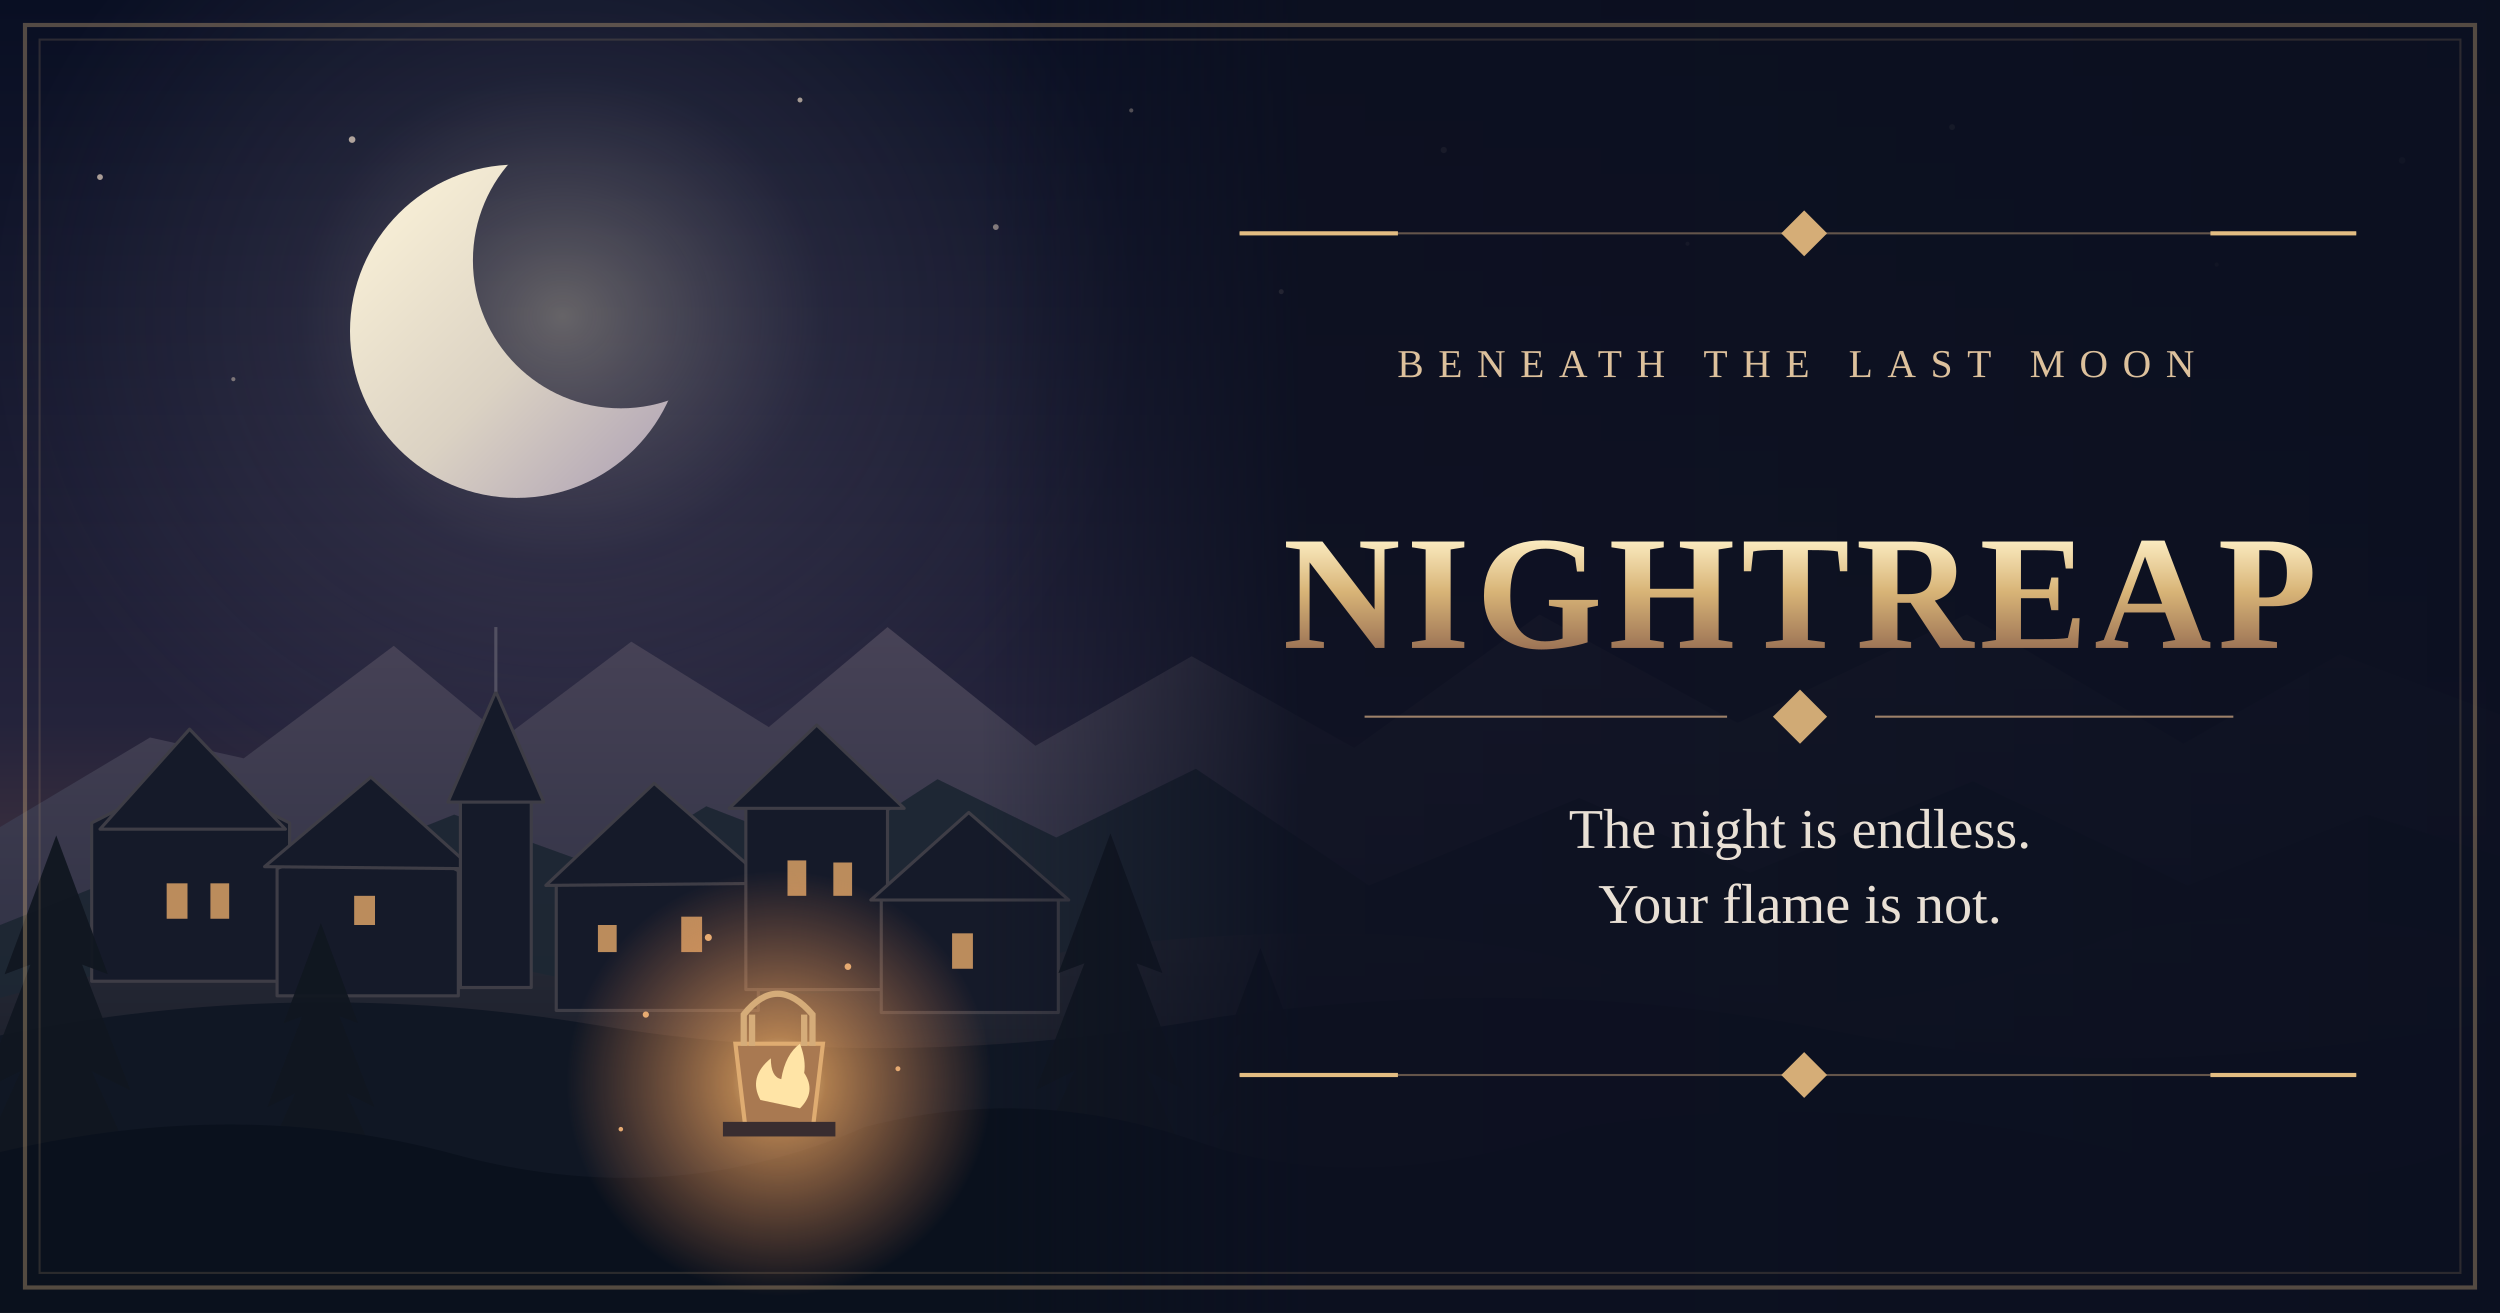
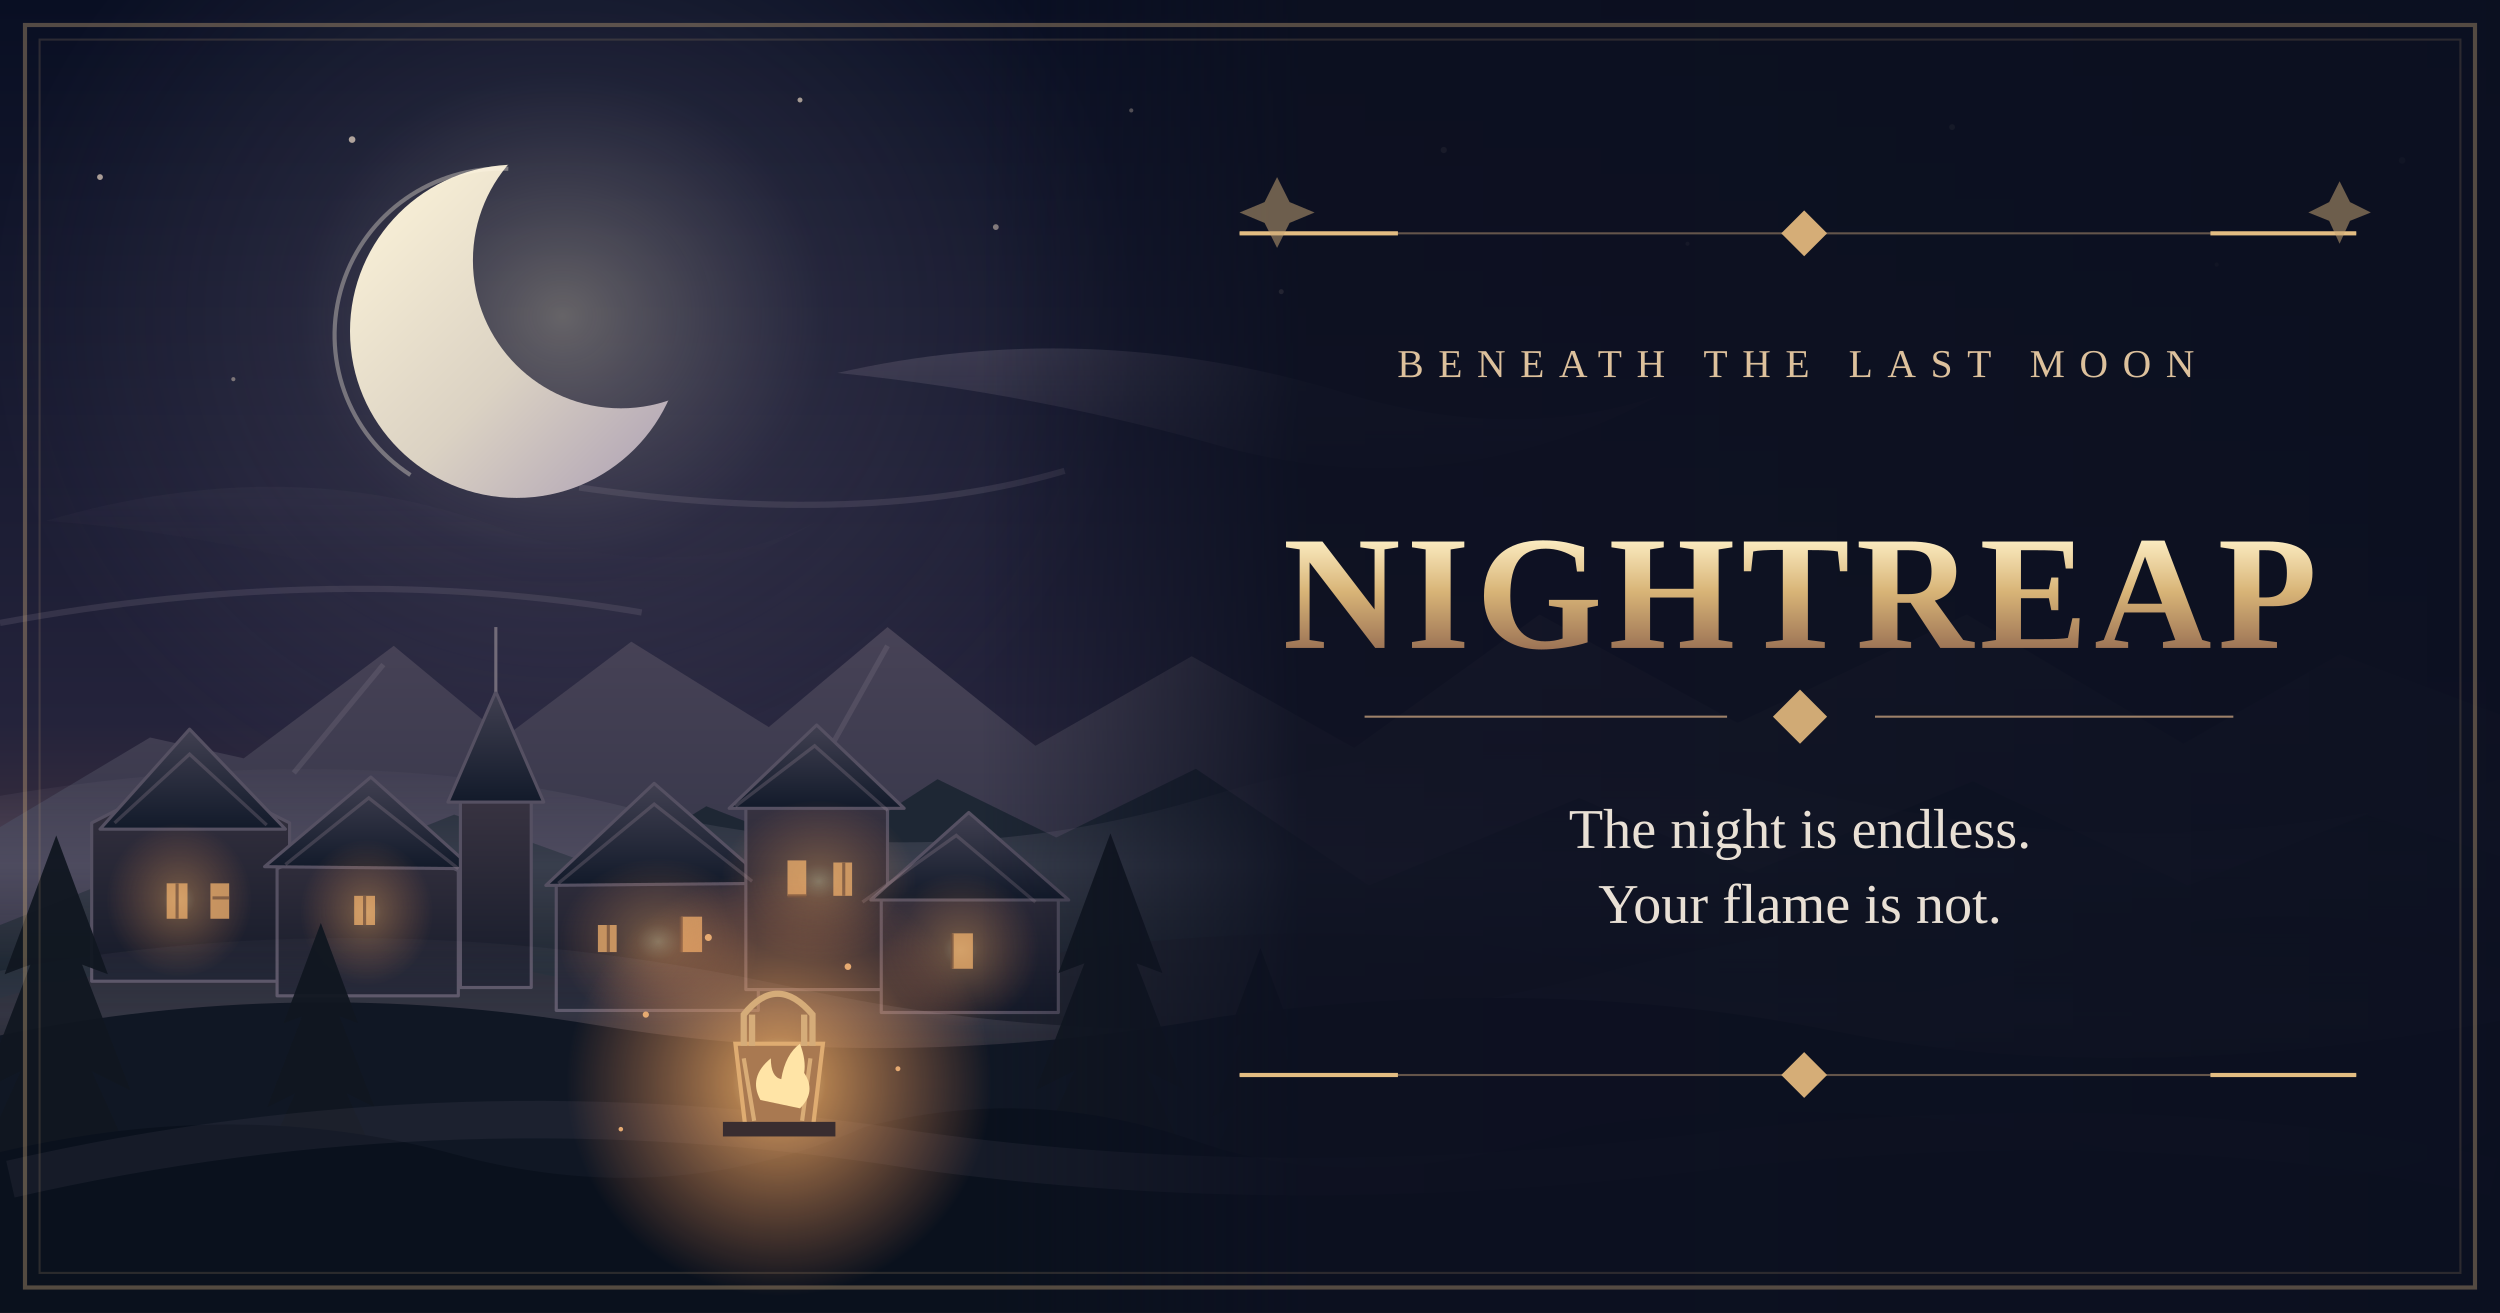
<svg xmlns="http://www.w3.org/2000/svg" width="1200" height="630" viewBox="0 0 1200 630" role="img" aria-label="Nightreap: Beneath the Last Moon. A crescent moon glows above a village beneath the endless night.">
  <defs>
    <linearGradient id="sky" x2="0" y2="1">
      <stop stop-color="#090f23" />
      <stop offset=".55" stop-color="#24233b" />
      <stop offset="1" stop-color="#825345" />
    </linearGradient>
    <radialGradient id="moonlight">
      <stop stop-color="#e4d9c1" stop-opacity=".39" />
      <stop offset=".46" stop-color="#a295ac" stop-opacity=".12" />
      <stop offset="1" stop-color="#a295ac" stop-opacity="0" />
    </radialGradient>
    <linearGradient id="silver" x1="0" y1="0" x2="1" y2="1">
      <stop stop-color="#fff6db" />
      <stop offset=".55" stop-color="#dbd2c3" />
      <stop offset="1" stop-color="#a99cb3" />
    </linearGradient>
    <linearGradient id="peaks" x2="0" y2="1">
      <stop stop-color="#484357" />
      <stop offset="1" stop-color="#1a2234" />
    </linearGradient>
    <linearGradient id="ground" x2="0" y2="1">
      <stop stop-color="#282b37" />
      <stop offset="1" stop-color="#090d19" />
    </linearGradient>
    <linearGradient id="ink" x1="0" x2="1">
      <stop stop-color="#0d1121" stop-opacity="0" />
      <stop offset=".21" stop-color="#0c1020" stop-opacity=".88" />
      <stop offset="1" stop-color="#0b1020" stop-opacity=".96" />
    </linearGradient>
    <linearGradient id="gold" x1="0" y1="0" x2="0" y2="1">
      <stop stop-color="#fbebc0" />
      <stop offset=".47" stop-color="#d8b477" />
      <stop offset="1" stop-color="#9c7355" />
    </linearGradient>
    <radialGradient id="fire">
      <stop stop-color="#ffe6a5" stop-opacity=".95" />
      <stop offset=".22" stop-color="#f4aa60" stop-opacity=".69" />
      <stop offset="1" stop-color="#e98753" stop-opacity="0" />
    </radialGradient>
+     <linearGradient id="mist" x2="0" y2="1">
+       <stop stop-color="#bcb0be" stop-opacity="0" />
+       <stop offset=".52" stop-color="#aaa0b6" stop-opacity=".19" />
+       <stop offset="1" stop-color="#c8a7ab" stop-opacity="0" />
+     </linearGradient>
+     <linearGradient id="cloud" x2="0" y2="1">
+       <stop stop-color="#b7a9ba" stop-opacity=".19" />
+       <stop offset="1" stop-color="#211d35" stop-opacity=".02" />
+     </linearGradient>
+     <linearGradient id="stone" x2="0" y2="1">
+       <stop stop-color="#383341" />
+       <stop offset="1" stop-color="#151a29" />
+     </linearGradient>
+     <linearGradient id="roof" x2="0" y2="1">
+       <stop stop-color="#414051" />
+       <stop offset="1" stop-color="#121a2a" />
+     </linearGradient>
    <mask id="crescent">
      <rect width="1200" height="630" fill="white" />
      <circle cx="298" cy="125" r="71" fill="black" />
    </mask>
    <path id="pine" d="M0 0 16 43 8 40 23 79 11 73 30 115-30 115-11 73-23 79-8 40-16 43Z" />
  </defs>
  <rect width="1200" height="630" fill="url(#sky)" />
  <ellipse cx="270" cy="152" rx="274" ry="257" fill="url(#moonlight)" />
  <g fill="#e9d6c3">
    <circle cx="48" cy="85" r="1.4" opacity=".7" />
    <circle cx="112" cy="182" r="1" opacity=".45" />
    <circle cx="169" cy="67" r="1.6" opacity=".72" />
    <circle cx="384" cy="48" r="1.2" opacity=".67" />
    <circle cx="478" cy="109" r="1.4" opacity=".53" />
    <circle cx="543" cy="53" r="1" opacity=".54" />
    <circle cx="615" cy="140" r="1.2" opacity=".6" />
    <circle cx="693" cy="72" r="1.5" opacity=".5" />
    <circle cx="810" cy="117" r="1" opacity=".45" />
    <circle cx="937" cy="61" r="1.4" opacity=".6" />
    <circle cx="1064" cy="127" r="1" opacity=".45" />
    <circle cx="1153" cy="77" r="1.6" opacity=".55" />
  </g>
+   <path d="M22 250q120-35 222 5 84 27 147-4-89 51-192 32-94-27-177-33Zm380-71q118-27 238 8 85 27 156 3-99 53-207 25-90-26-187-36Z" fill="url(#cloud)" />
+   <path d="M0 299q163-30 308-5m-30-60q138 20 233-8" fill="none" stroke="#afa0ae" stroke-width="3" stroke-opacity=".15" />
  <circle cx="248" cy="159" r="80" fill="url(#silver)" mask="url(#crescent)" />
+   <path d="M244 81a80 80 0 0 0-47 147" fill="none" stroke="#fff7e5" stroke-width="2" stroke-opacity=".35" />
  <path d="M0 397 72 354 117 364 189 310 242 354 303 308 369 349 426 301 497 358 572 315 650 359 739 295 834 347 944 295 1048 357 1123 314 1200 343V630H0Z" fill="url(#peaks)" />
+   <path d="m184 319-43 52m285-61-28 50" fill="none" stroke="#aca0ad" stroke-opacity=".16" stroke-width="2.5" />
  <path d="M0 444 108 401 153 417 218 391 290 417 339 387 396 409 450 374 507 402 574 369 657 425 758 383 840 419 947 375 1050 425 1136 391 1200 411V630H0Z" fill="#1c2532" opacity=".91" />
+   <path d="M0 382q167-28 299 5 146 37 282-5 135-41 276-5 183 47 343-3v93H0Z" fill="url(#mist)" />
  <path d="M0 479Q139 441 258 467T514 456Q681 435 782 469T1019 447Q1124 429 1200 457V630H0Z" fill="url(#ground)" />
-   <g fill="#151a29" stroke="#3e3d46" stroke-width="1.5" stroke-linejoin="round">
+   <g fill="url(#stone)" stroke="#555062" stroke-width="1.5" stroke-linejoin="round">
    <path d="M44 471V395l47-24 48 24v76Z" />
-     <path d="M48 398 91 350l46 48Z" />
+     <path d="M48 398 91 350l46 48Z" fill="url(#roof)" />
    <path d="M133 478V417l45-22 42 23v60Z" />
-     <path d="m127 416 51-43 49 44Z" />
+     <path d="m127 416 51-43 49 44Z" fill="url(#roof)" />
    <path d="M221 474V384h34v90Z" />
-     <path d="m215 385 23-53 23 53Z" />
-     <path d="M238 332v-31" stroke="#525061" />
+     <path d="m215 385 23-53 23 53Z" fill="url(#roof)" />
+     <path d="M238 332v-31" stroke="#726b78" />
    <path d="M267 485V424l47-25 50 24v62Z" />
-     <path d="m262 425 52-49 55 48Z" />
+     <path d="m262 425 52-49 55 48Z" fill="url(#roof)" />
    <path d="M358 475V384h68v91Z" />
-     <path d="m350 388 42-40 42 40Z" />
+     <path d="m350 388 42-40 42 40Z" fill="url(#roof)" />
    <path d="M423 486V432l42-20 43 20v54Z" />
-     <path d="m418 432 47-42 48 42Z" />
+     <path d="m418 432 47-42 48 42Z" fill="url(#roof)" />
+   </g>
+   <g fill="none" stroke="#978595" stroke-width="1.6" stroke-opacity=".28">
+     <path d="m55 395 36-33 37 34m9 19 40-32 43 34m48 7 46-38 47 37m-8-36 38-29 35 31m-12 44 45-32 38 32" />
+   </g>
+   <g fill="url(#fire)" opacity=".44">
+     <ellipse cx="86" cy="432" rx="35" ry="37" />
+     <ellipse cx="176" cy="438" rx="32" ry="35" />
+     <ellipse cx="316" cy="452" rx="48" ry="40" />
+     <ellipse cx="393" cy="423" rx="47" ry="39" />
+     <ellipse cx="461" cy="456" rx="38" ry="37" />
  </g>
  <g fill="#ecad6b" opacity=".77">
    <path d="M80 424h10v17H80zM101 424h9v17h-9zM170 430h10v14h-10zM287 444h9v13h-9zM327 440h10v17h-10zM378 413h9v17h-9zM400 414h9v16h-9zM457 448h10v17h-10z" />
  </g>
+   <g fill="none" stroke="#76543e" stroke-width="1.5" opacity=".8">
+     <path d="M85 424v17m17-10h8m65-1v14m117 0v13m35-17v17m51-27h9m18-16v16m52 18v17" />
+   </g>
+   <path d="M0 466q184-35 381 8t388-7q207-55 431-2v67H0Z" fill="url(#mist)" opacity=".72" />
  <path d="M0 497Q142 468 286 492T586 488Q743 467 881 495T1200 490V630H0Z" fill="#101724" />
  <g fill="#101620" opacity=".94">
    <use href="#pine" transform="translate(27 401) scale(1.55)" />
    <use href="#pine" transform="translate(154 443) scale(1.12)" />
    <use href="#pine" transform="translate(533 400) scale(1.56)" />
    <use href="#pine" transform="translate(605 455) scale(1.03)" />
  </g>
  <path d="M0 553Q115 526 218 554T415 541Q495 520 575 548T760 541Q890 522 1015 552T1200 540V630H0Z" fill="#0a111d" />
+   <path d="M5 566q214-49 434-14 186 26 394-1 206-21 364 14" fill="none" stroke="#978b9e" stroke-opacity=".09" stroke-width="18" />
  <ellipse cx="374" cy="520" rx="102" ry="102" fill="url(#fire)" />
  <path d="M353 501h42l-5 42h-32Z" fill="#a97951" stroke="#dfac71" stroke-width="2" />
+   <path d="m357 508 5 30m27-30-4 30" fill="none" stroke="#f8ce8f" stroke-opacity=".6" stroke-width="2" />
  <path d="M357 502v-15q16-20 33 0v15m-29 0v-15m25 15v-15" fill="none" stroke="#d5ac79" stroke-width="3" />
  <path d="M365 528q-6-11 5-20 0 9 5 10 2-12 9-17 3 8 2 14 6 9-2 17Z" fill="#ffe4a6" />
  <path d="M347 542h54" stroke="#392d30" stroke-width="7" />
  <g fill="#e6aa71">
    <circle cx="310" cy="487" r="1.5" />
    <circle cx="340" cy="450" r="1.7" />
    <circle cx="407" cy="464" r="1.6" />
    <circle cx="431" cy="513" r="1.2" />
    <circle cx="298" cy="542" r="1.1" />
  </g>
  <rect x="472" width="728" height="630" fill="url(#ink)" />
  <path d="M595 112h536M595 516h536" stroke="#b19270" stroke-opacity=".53" stroke-width="1" />
  <path d="M595 112h76m390 0h70M595 516h76m390 0h70" stroke="#e3bd82" stroke-width="2" />
  <path d="m855 112 11-11 11 11-11 11Zm0 404 11-11 11 11-11 11Z" fill="#d5ad77" />
+   <path d="m607 97 6-12 6 12 12 5-12 5-6 12-6-12-12-5Zm511 0 5-10 5 10 10 5-10 4-5 11-5-11-10-4Z" fill="#c6a474" opacity=".52" />
  <text x="862" y="181" fill="#ddc19c" font-family="Georgia, 'Times New Roman', serif" font-size="19" letter-spacing="7" text-anchor="middle">BENEATH THE LAST MOON</text>
  <text x="864" y="311" fill="url(#gold)" font-family="Georgia, 'Times New Roman', serif" font-size="78" font-weight="bold" letter-spacing="3" text-anchor="middle" textLength="530" lengthAdjust="spacingAndGlyphs">NIGHTREAP</text>
  <path d="M655 344h174m71 0h172" stroke="#9d8169" stroke-width="1" />
  <path d="m851 344 13-13 13 13-13 13Z" fill="#d0aa75" />
  <text x="864" y="407" fill="#e9e0d5" font-family="Georgia, 'Times New Roman', serif" font-size="27" text-anchor="middle">The night is endless.</text>
  <text x="864" y="443" fill="#e9e0d5" font-family="Georgia, 'Times New Roman', serif" font-size="27" text-anchor="middle">Your flame is not.</text>
  <rect x="12" y="12" width="1176" height="606" fill="none" stroke="#c5a477" stroke-opacity=".39" stroke-width="2" />
  <rect x="19" y="19" width="1162" height="592" fill="none" stroke="#c5a477" stroke-opacity=".18" />
</svg>
